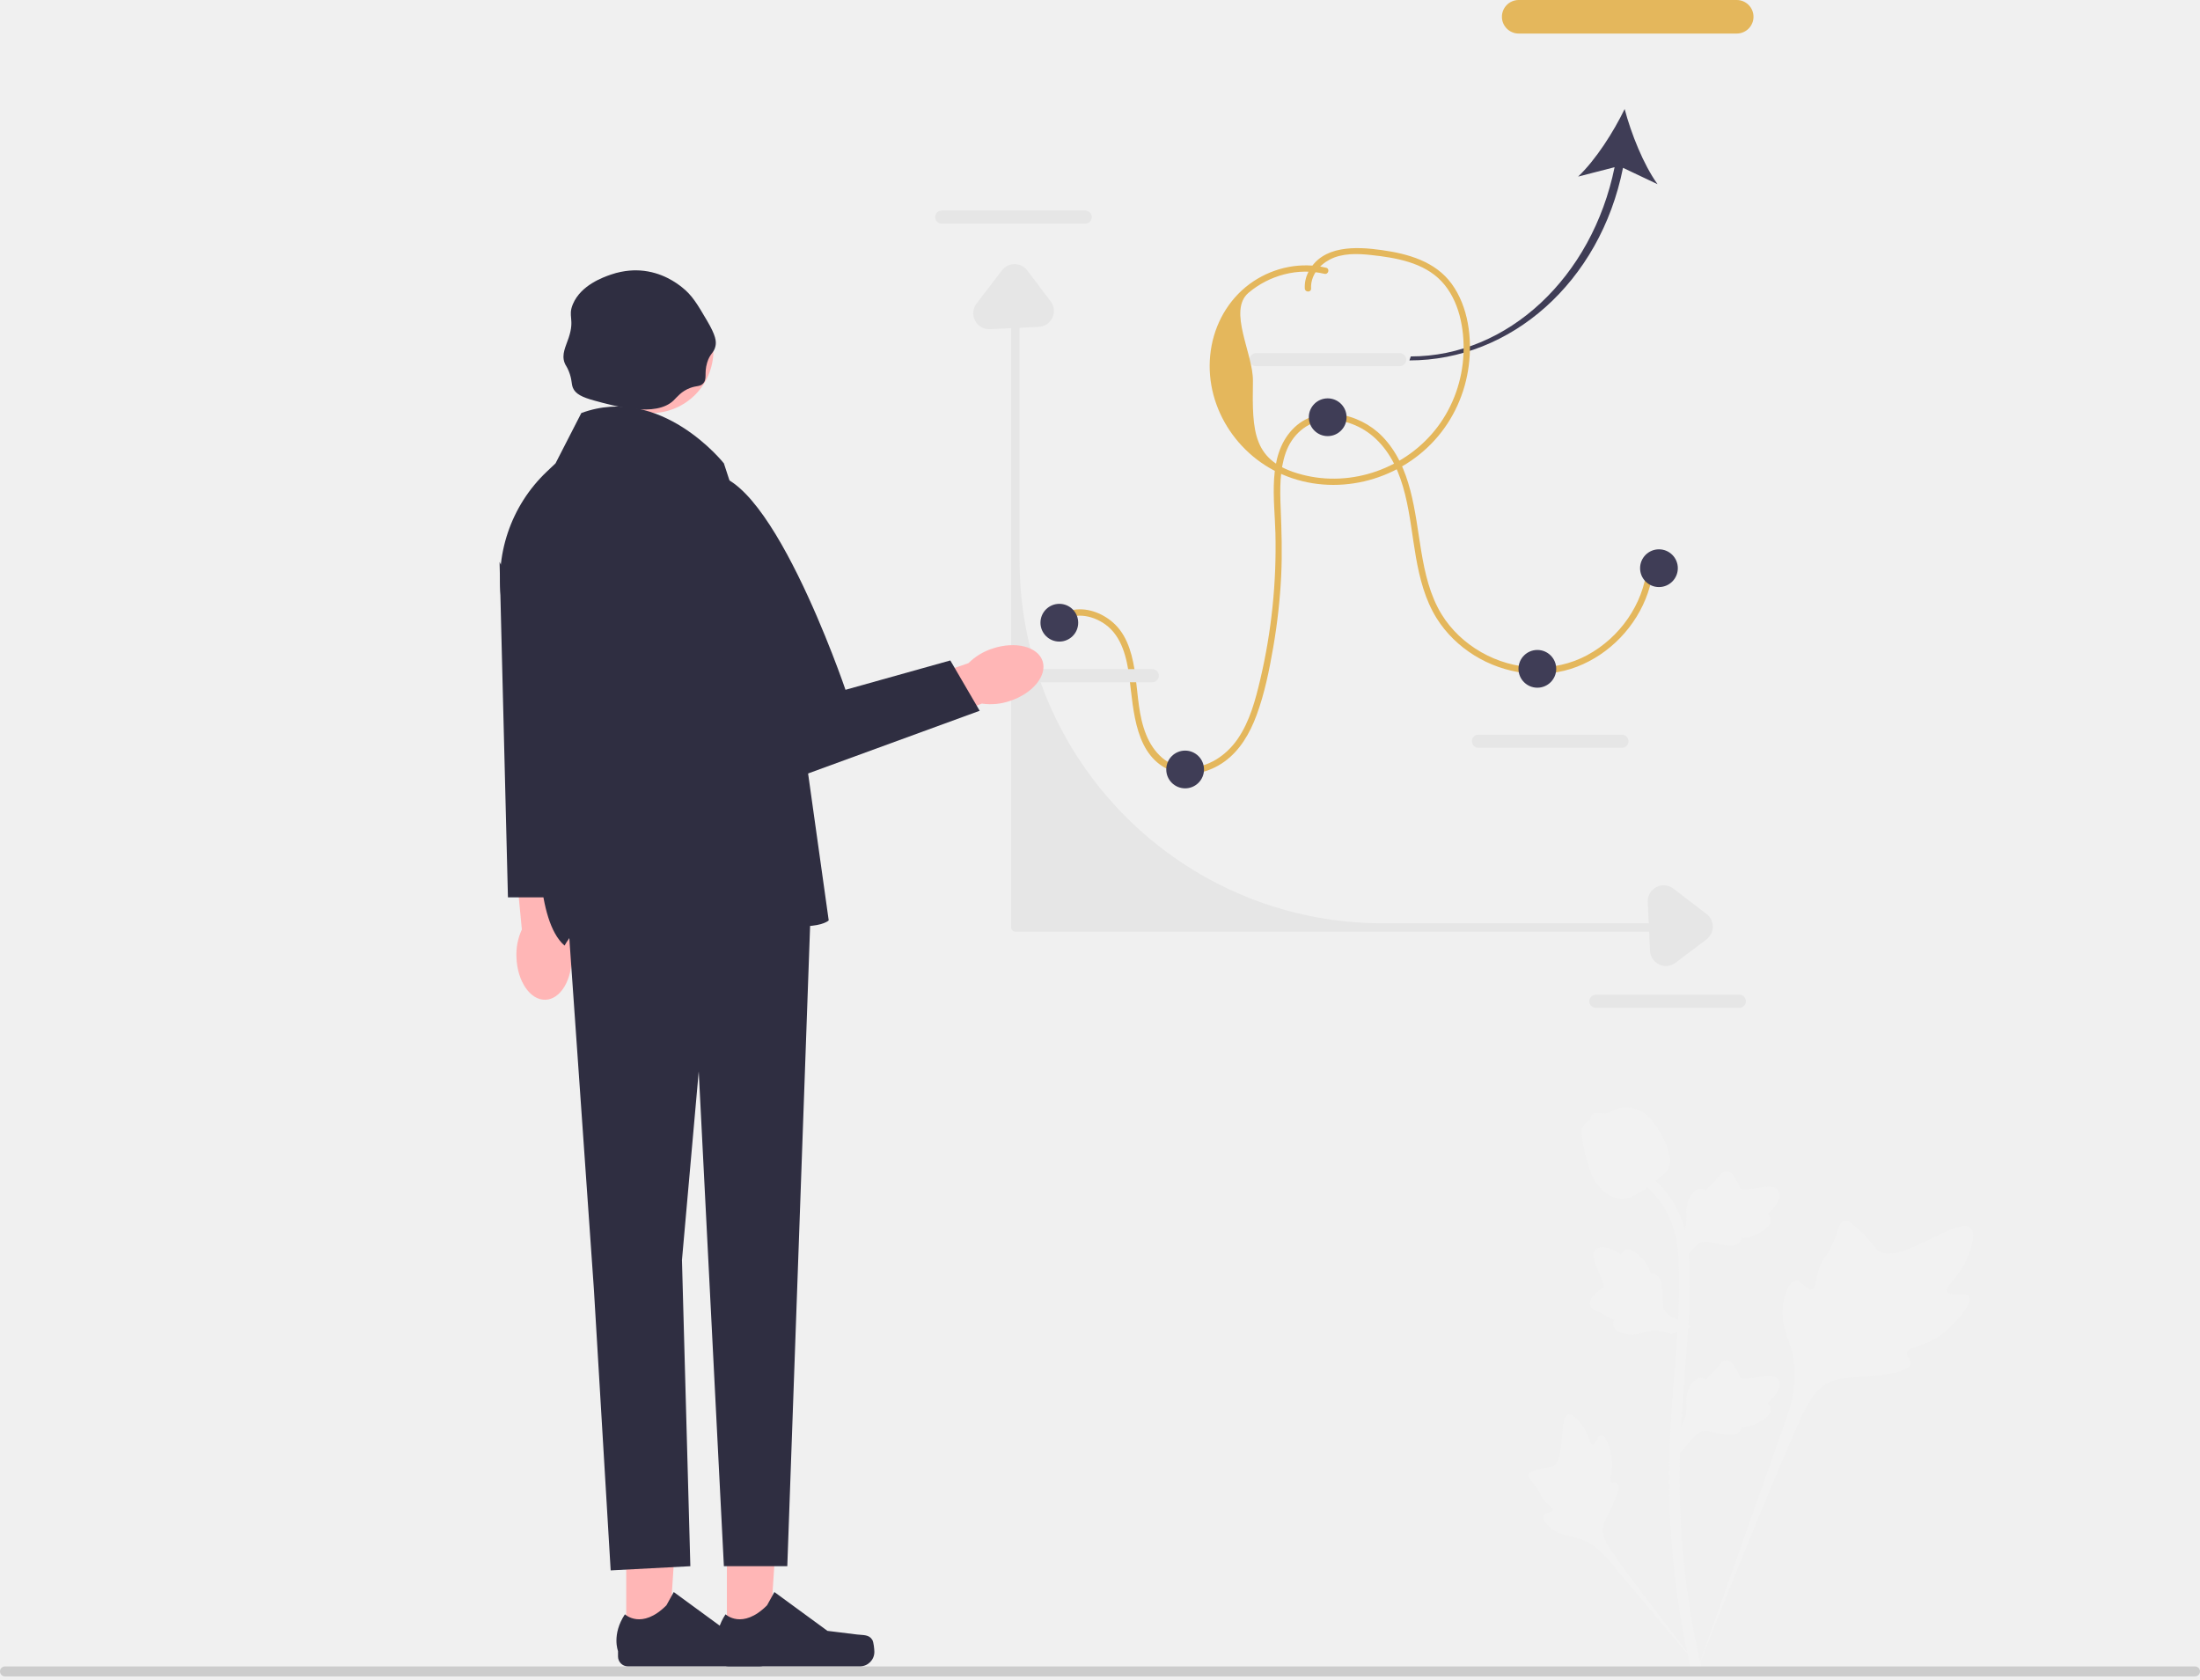
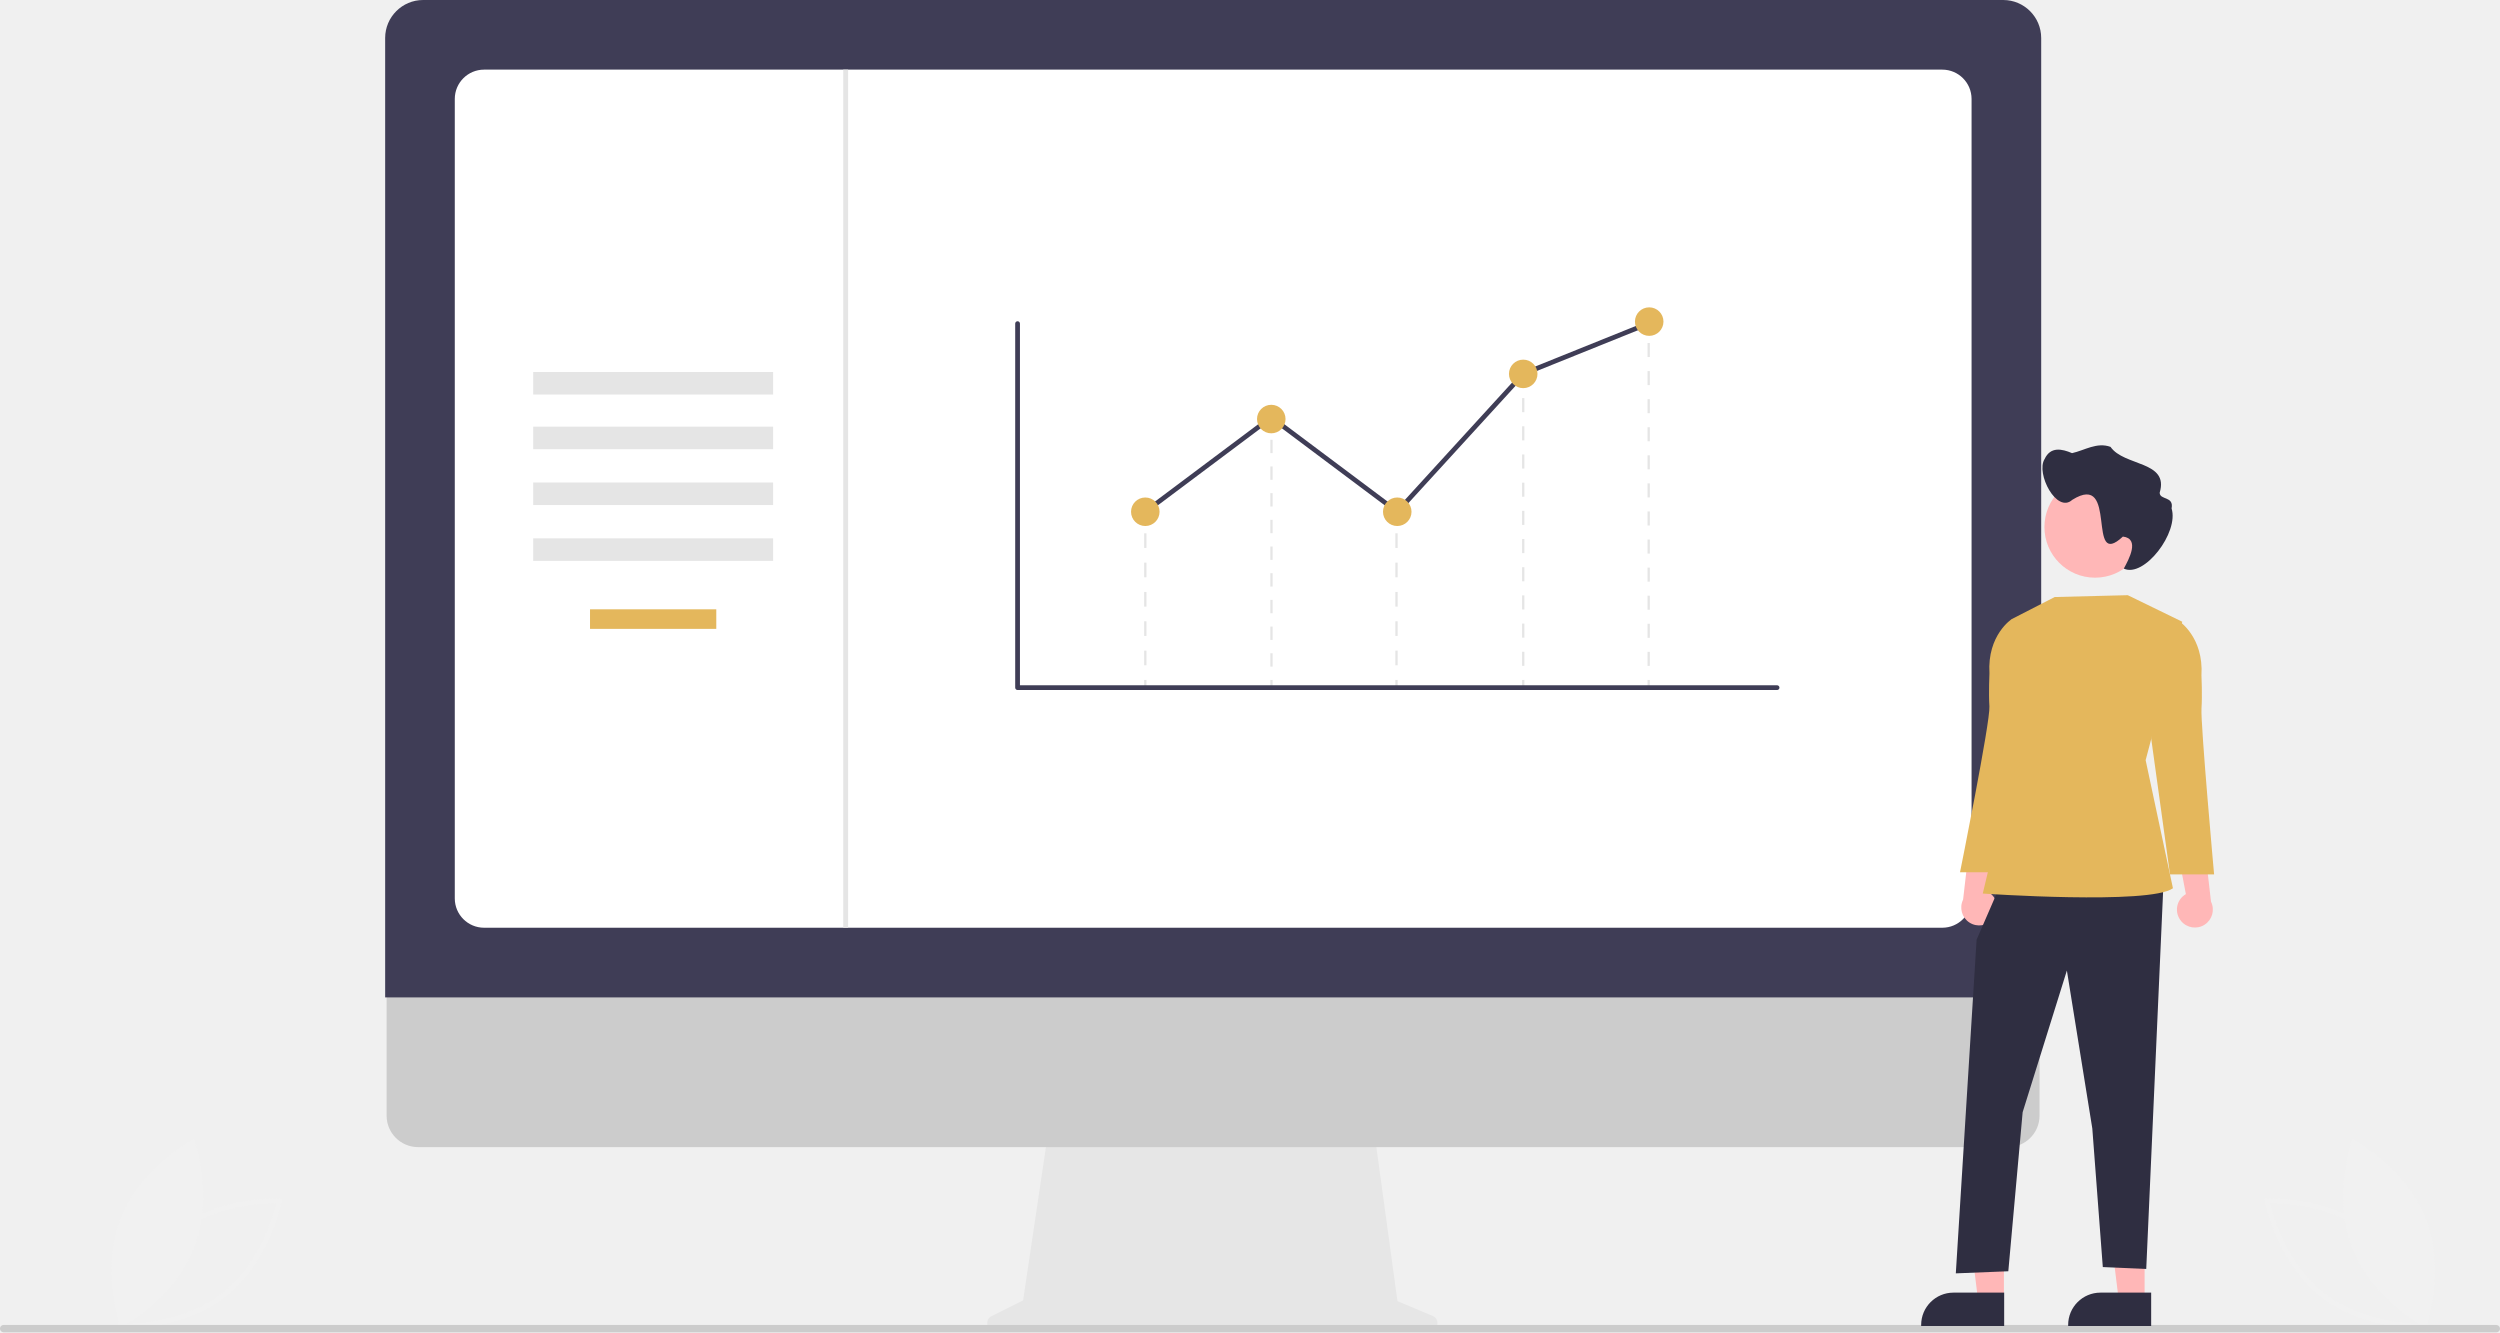
- <svg xmlns="http://www.w3.org/2000/svg" width="524.67" height="400.491" viewBox="0 0 524.67 400.491">
-   <path d="M252.766,148.861c2.87-3.161,7.609-2.237,10.763-.006,4.058,2.872,5.219,8.116,5.818,12.764,1.014,7.869,1.313,18.993,10.237,22.283,4.123,1.52,8.842,.265,12.325-2.203,3.804-2.696,6.176-6.843,7.765-11.14,1.924-5.203,3.038-10.77,3.982-16.223,.965-5.576,1.598-11.213,1.882-16.865,.278-5.53,.097-11.023-.123-16.55-.172-4.315-.237-8.846,1.22-12.972,1.472-4.167,4.894-7.337,9.395-7.755,4.368-.406,8.867,1.436,12.027,4.409,7.583,7.133,7.94,18.778,9.634,28.342,.89,5.025,2.192,10.11,4.921,14.481,2.244,3.595,5.363,6.61,8.955,8.846,7.245,4.511,16.478,5.827,24.518,2.728,7.85-3.026,14.168-9.639,16.902-17.589,.675-1.963,1.092-3.991,1.304-6.055,.098-.959-1.402-.952-1.5,0-.899,8.769-6.528,16.711-14.242,20.871-7.937,4.28-17.549,3.737-25.304-.7-3.812-2.181-7.129-5.258-9.433-9.01-2.795-4.55-3.991-9.854-4.862-15.061-1.572-9.405-2.286-20.203-9.334-27.425-5.467-5.6-15.526-7.848-21.401-1.61-6.05,6.423-4.236,16.77-4.043,24.744,.283,11.678-.921,23.383-3.59,34.755-1.162,4.95-2.498,10.055-5.414,14.3-2.665,3.879-7.02,6.886-11.869,6.838-4.836-.048-8.234-3.602-9.951-7.84-1.811-4.471-1.93-9.299-2.557-14.018-.575-4.332-1.624-9.126-4.873-12.297-2.526-2.465-6.274-4.052-9.83-3.485-1.709,.272-3.224,1.103-4.384,2.381-.648,.713,.41,1.777,1.061,1.061h0Z" fill="#e4b75c" />
-   <g>
-     <path d="M469.54,309.225c-.844-1.424-4.497,.101-5.168-1.191-.669-1.287,2.724-3.249,4.663-7.73,.35-.808,2.553-5.9,.922-7.472-3.092-2.978-17.24,9.313-22.191,5.29-1.087-.883-1.846-2.645-5.134-5.506-1.308-1.138-2.099-1.652-2.865-1.461-1.086,.271-1.172,1.725-2.337,4.584-1.747,4.287-2.78,4.028-3.798,7.449-.756,2.539-.583,4.016-1.472,4.303-1.258,.407-2.416-2.286-4.011-2.045-1.627,.246-2.611,3.382-2.922,5.73-.583,4.406,1.035,7.313,1.932,10.371,.975,3.322,1.553,8.375-.698,15.528l-22.277,62.766c4.918-12.879,19.158-48.185,25.142-61.305,1.727-3.787,3.635-7.629,7.551-9.145,3.77-1.46,8.949-.588,15.55-2.179,.771-.186,2.911-.73,3.18-1.988,.223-1.04-1.036-1.621-.842-2.595,.259-1.307,2.734-1.323,5.775-2.831,2.144-1.063,3.48-2.328,4.629-3.415,.346-.328,5.495-5.262,4.371-7.157h-0Z" fill="#f2f2f2" />
-     <path d="M381.895,342.268c-.942,.004-1.248,2.236-2.076,2.193-.825-.043-.808-2.275-2.448-4.519-.296-.405-2.159-2.955-3.401-2.608-2.354,.658-.404,11.148-3.806,12.418-.747,.279-1.831,.143-4.184,.931-.936,.314-1.417,.554-1.544,.985-.18,.611,.508,1.073,1.575,2.47,1.6,2.094,1.175,2.527,2.56,4.013,1.028,1.104,1.803,1.445,1.687,1.964-.163,.735-1.819,.526-2.161,1.379-.349,.87,.907,2.257,1.969,3.087,1.994,1.558,3.888,1.602,5.647,2.044,1.912,.48,4.559,1.654,7.42,4.823l24.378,29.044c-4.902-6.13-18.122-23.306-22.835-30.029-1.361-1.941-2.696-3.985-2.31-6.345,.371-2.272,2.293-4.562,3.417-8.261,.131-.432,.481-1.639-.058-2.134-.446-.409-1.095,.041-1.517-.335-.567-.504,.14-1.724,.277-3.651,.097-1.359-.138-2.38-.341-3.258-.061-.265-.997-4.215-2.251-4.21v0Z" fill="#f2f2f2" />
-     <path d="M400.694,346.488l-.568-5.068,.259-.384c1.2-1.777,1.812-3.512,1.819-5.159,.001-.262-.011-.524-.023-.79-.049-1.057-.11-2.371,.575-3.903,.384-.854,1.463-2.831,3.086-2.587,.437,.061,.767,.262,1.018,.497,.037-.059,.075-.117,.115-.181,.505-.771,.905-1.101,1.291-1.419,.296-.245,.602-.497,1.082-1.094,.21-.262,.374-.492,.513-.685,.42-.585,.968-1.282,1.935-1.27,1.033,.049,1.574,.903,1.932,1.468,.64,1.008,.93,1.735,1.122,2.217,.07,.176,.149,.374,.19,.436,.333,.489,3.038,.032,4.057-.135,2.289-.382,4.27-.712,5.087,.732,.585,1.033,.151,2.398-1.33,4.168-.461,.551-.952,.969-1.388,1.297,.361,.215,.684,.546,.815,1.065h0c.308,1.228-.748,2.459-3.137,3.663-.593,.301-1.392,.702-2.512,.896-.527,.091-1.002,.113-1.408,.125-.009,.235-.064,.489-.207,.751-.42,.771-1.293,1.138-2.61,1.05-1.449-.076-2.642-.352-3.694-.595-.919-.21-1.711-.389-2.332-.347-1.153,.093-2.041,1.016-3.083,2.212l-2.603,3.042h-0Z" fill="#f2f2f2" />
-     <path d="M403.328,316.312l-4.758,1.835-.437-.153c-2.023-.71-3.857-.862-5.452-.451-.254,.065-.504,.143-.759,.223-1.01,.315-2.266,.708-3.922,.434-.924-.155-3.11-.697-3.285-2.329-.052-.438,.059-.809,.222-1.111-.066-.021-.133-.042-.204-.065-.874-.293-1.295-.597-1.7-.889-.312-.224-.633-.456-1.332-.769-.307-.137-.571-.237-.793-.322-.672-.258-1.486-.611-1.719-1.549-.215-1.011,.474-1.751,.93-2.241,.813-.875,1.442-1.34,1.86-1.648,.153-.112,.324-.239,.373-.294,.389-.446-.74-2.947-1.159-3.891-.95-2.118-1.772-3.95-.582-5.106,.851-.828,2.282-.754,4.369,.229,.65,.307,1.179,.675,1.607,1.013,.117-.404,.354-.8,.823-1.058h0c1.11-.61,2.569,.099,4.339,2.105,.442,.498,1.033,1.169,1.504,2.203,.221,.487,.363,.941,.478,1.331,.229-.051,.49-.063,.779,.009,.852,.21,1.429,.962,1.678,2.258,.294,1.421,.329,2.645,.362,3.724,.03,.942,.058,1.753,.255,2.344,.382,1.091,1.5,1.717,2.922,2.421l3.603,1.746-0,0Z" fill="#f2f2f2" />
-     <path d="M400.694,301.381l-.568-5.068,.259-.384c1.2-1.777,1.812-3.512,1.819-5.159,.001-.262-.011-.524-.023-.79-.049-1.057-.11-2.371,.575-3.903,.384-.854,1.463-2.831,3.086-2.587,.437,.061,.767,.262,1.018,.497,.037-.059,.075-.117,.115-.181,.505-.771,.905-1.101,1.291-1.419,.296-.245,.602-.497,1.082-1.094,.21-.262,.374-.492,.513-.685,.42-.585,.968-1.282,1.935-1.27,1.033,.049,1.574,.903,1.932,1.468,.64,1.008,.93,1.735,1.122,2.217,.07,.176,.149,.374,.19,.436,.333,.489,3.038,.032,4.057-.135,2.289-.382,4.27-.712,5.087,.732,.585,1.033,.151,2.398-1.33,4.168-.461,.551-.952,.969-1.388,1.297,.361,.215,.684,.546,.815,1.065h0c.308,1.228-.748,2.459-3.137,3.663-.593,.301-1.392,.702-2.512,.896-.527,.091-1.002,.113-1.408,.125-.009,.235-.064,.489-.207,.751-.42,.771-1.293,1.138-2.61,1.05-1.449-.076-2.642-.352-3.694-.595-.919-.21-1.711-.389-2.332-.347-1.153,.093-2.041,1.016-3.083,2.212l-2.603,3.042h-0Z" fill="#f2f2f2" />
-     <path d="M405.88,399.759l-1.062-.666-.257-1.226,.257,1.226-1.238,.142c-.02-.115-.087-.379-.188-.793-.554-2.266-2.244-9.162-3.654-20.023-.984-7.581-1.541-15.376-1.656-23.17-.115-7.807,.255-13.717,.551-18.467,.224-3.583,.496-6.994,.762-10.317,.71-8.878,1.379-17.265,.881-26.55-.11-2.073-.341-6.387-2.862-10.978-1.462-2.663-3.476-5.027-5.987-7.023l1.561-1.963c2.771,2.207,5,4.826,6.623,7.782,2.795,5.09,3.047,9.791,3.168,12.05,.507,9.449-.17,17.916-.887,26.88-.264,3.311-.536,6.708-.759,10.276-.294,4.706-.66,10.565-.546,18.271,.113,7.701,.663,15.4,1.634,22.886,1.392,10.724,3.058,17.517,3.605,19.749,.291,1.192,.352,1.441,.054,1.914v-0Z" fill="#f2f2f2" />
-     <path d="M386.831,285.895c-.103,0-.207-.002-.312-.01-2.134-.115-4.11-1.392-5.875-3.796-.827-1.131-1.251-2.42-2.095-4.992-.131-.396-.767-2.408-1.154-5.176-.253-1.808-.221-2.565,.137-3.233,.398-.744,1.041-1.263,1.766-1.613-.032-.24-.006-.487,.098-.739,.427-1.045,1.563-.908,2.177-.842,.311,.039,.699,.091,1.117,.069,.658-.032,1.012-.228,1.548-.521,.513-.281,1.15-.631,2.096-.825,1.865-.389,3.427,.14,3.942,.313,2.71,.903,4.046,3.01,5.593,5.45,.308,.489,1.367,2.271,2.065,4.713,.504,1.762,.433,2.545,.281,3.128-.308,1.197-1.036,1.882-2.885,3.394-1.931,1.583-2.9,2.376-3.732,2.858-1.937,1.118-3.153,1.821-4.768,1.821v0Z" fill="#f2f2f2" />
-   </g>
-   <path d="M333.81,87.335h-34.221c-.863,0-1.565-.702-1.565-1.565s.702-1.564,1.565-1.564h34.221c.863,0,1.564,.702,1.564,1.564s-.702,1.565-1.564,1.565Z" fill="#e6e6e6" />
-   <path d="M386.81,178.335h-34.221c-.863,0-1.565-.702-1.565-1.565s.702-1.564,1.565-1.564h34.221c.863,0,1.564,.702,1.564,1.564s-.702,1.565-1.564,1.565Z" fill="#e6e6e6" />
-   <path d="M414.81,240.335h-34.221c-.863,0-1.565-.702-1.565-1.565s.702-1.564,1.565-1.564h34.221c.863,0,1.564,.702,1.564,1.564s-.702,1.565-1.564,1.565Z" fill="#e6e6e6" />
-   <path d="M258.81,53.335h-34.221c-.863,0-1.565-.702-1.565-1.565s.702-1.564,1.565-1.564h34.221c.863,0,1.564,.702,1.564,1.564s-.702,1.565-1.564,1.565Z" fill="#e6e6e6" />
-   <path d="M0,398.594c0,.66,.53,1.19,1.19,1.19H523.48c.66,0,1.19-.53,1.19-1.19,0-.66-.53-1.19-1.19-1.19H1.19c-.66,0-1.19,.53-1.19,1.19Z" fill="#ccc" />
-   <path d="M397.248,222.18H242.148c-.552,0-1-.448-1-1V73.18c0-.553,.448-1,1-1s1,.447,1,1v60.388c0,47.834,38.777,86.612,86.612,86.612h67.488c.552,0,1,.447,1,1s-.448,1-1,1Z" fill="#e6e6e6" />
-   <path d="M274.81,162.699h-34.221c-.863,0-1.565-.702-1.565-1.565s.702-1.564,1.565-1.564h34.221c.863,0,1.564,.702,1.564,1.564s-.702,1.565-1.564,1.565Z" fill="#e6e6e6" />
-   <g>
-     <path id="uuid-5c502ea6-9d8d-47ac-9944-b5b4822d592a-214" d="M240.88,167.152c5.427-1.792,8.902-6.045,7.76-9.499s-6.465-4.8-11.894-3.006c-2.178,.687-4.161,1.885-5.781,3.495l-22.899,7.884,3.929,10.667,22.158-8.905c2.261,.328,4.568,.11,6.728-.636Z" fill="#ffb6b6" />
-     <path id="uuid-ca9917be-6801-4c2d-b7fb-204f6c00dfb7-215" d="M123.167,228.289c.185,5.712,3.283,10.247,6.918,10.129s6.431-4.845,6.245-10.56c-.043-2.284-.632-4.524-1.719-6.533l-1.091-24.194-11.343,.754,2.28,23.771c-.954,2.076-1.397,4.351-1.291,6.633Z" fill="#ffb6b6" />
-     <g>
-       <polygon points="149.353 391.311 159.478 391.31 162.072 352 149.351 352.26 149.353 391.311" fill="#ffb6b6" />
-       <path d="M184.041,391.082h0c.315,.531,.482,2.244,.482,2.862h0c0,1.898-1.538,3.436-3.436,3.436h-31.354c-1.295,0-2.344-1.05-2.344-2.344v-1.305s-1.551-3.923,1.642-8.759c0,0,3.969,3.786,9.9-2.144l1.749-3.168,12.659,9.259,7.017,.864c1.535,.189,2.896-.029,3.686,1.301h0Z" fill="#2f2e41" />
-     </g>
-     <g>
-       <polygon points="173.353 391.311 183.478 391.31 186.072 352 173.351 352.26 173.353 391.311" fill="#ffb6b6" />
-       <path d="M208.041,391.082h0c.315,.531,.482,2.244,.482,2.862h0c0,1.898-1.538,3.436-3.436,3.436h-31.354c-1.295,0-2.344-1.05-2.344-2.344v-1.305s-1.551-3.923,1.642-8.759c0,0,3.969,3.786,9.9-2.144l1.749-3.168,12.659,9.259,7.017,.864c1.535,.189,2.896-.029,3.686,1.301h0Z" fill="#2f2e41" />
-     </g>
-     <circle cx="155.245" cy="83.622" r="14.893" fill="#ffb6b6" />
-     <polygon points="134.638 207.5 141.638 307.5 145.638 374.5 164.638 373.5 162.638 300.5 166.638 255.5 172.638 373.5 187.76 373.5 193.638 208.5 161.138 204 134.638 207.5" fill="#2f2e41" />
-     <path d="M160.638,95.5c-4.236,4.078-14.025,1.374-19,0-2.738-.756-4.391-1.536-5-3-.423-1.018-.183-1.983-1-4-.479-1.181-.731-1.27-1-2-.75-2.036,.292-3.85,1-6,1.478-4.485-.287-4.989,1-8,1.934-4.527,7.196-6.369,9-7,3.368-1.179,6.177-1.054,7-1,5.275,.347,8.802,3.054,10,4,2.428,1.917,3.618,3.945,6,8,2.072,3.529,2.224,4.883,2,6-.341,1.702-1.322,1.708-2,4-.77,2.602,.106,3.909-1,5-.748,.737-1.442,.431-3,1-2.144,.784-3.202,2.232-4,3Z" fill="#2f2e41" />
-     <path d="M172.638,110.5s-15-19-34-12l-6.154,12-2.056,1.946c-8.624,8.163-12.637,20.074-10.71,31.791l8.92,54.262s-1,21,6,27c0,0,10-19,34-10s29,4,29,4l-8-57-17-52Z" fill="#2f2e41" />
-     <path d="M167.638,113.5l-5,11,19,64,52-19-7-12-25,7s-19-56-34-51Z" fill="#2f2e41" />
-     <polygon points="132.138 214 121.138 214 119.138 134 132.138 161 132.138 214" fill="#2f2e41" />
-   </g>
-   <circle cx="252.638" cy="148.5" r="4.5" fill="#3f3d56" />
-   <circle cx="282.638" cy="183.5" r="4.5" fill="#3f3d56" />
-   <circle cx="316.638" cy="99.5" r="4.5" fill="#3f3d56" />
-   <circle cx="366.638" cy="159.5" r="4.5" fill="#3f3d56" />
-   <circle cx="395.638" cy="135.5" r="4.5" fill="#3f3d56" />
-   <g>
-     <path d="M387.065,40.024l8.23,3.899c-3.376-4.711-6.284-12.068-7.841-17.922-2.637,5.453-6.887,12.126-11.094,16.112l8.698-2.238c-5.36,26.268-25.519,45.126-48.604,45.126l-.327,.949c24.113,0,45.466-18.596,50.938-45.925Z" fill="#3f3d56" />
-     <path d="M362.186,0h52c2.206,0,4,1.794,4,4s-1.794,4-4,4h-52c-2.206,0-4-1.794-4-4S359.98,0,362.186,0Z" fill="#e4b75c" />
-   </g>
-   <path d="M397.316,230.364c-.548,0-1.102-.122-1.628-.369-1.299-.61-2.115-1.831-2.182-3.265l-.539-11.626c-.069-1.493,.71-2.851,2.034-3.544,1.324-.693,2.884-.559,4.071,.348l7.918,6.056c.952,.728,1.496,1.833,1.492,3.03-.003,1.199-.554,2.3-1.511,3.022l-7.379,5.571c-.681,.514-1.474,.776-2.277,.776Z" fill="#e6e6e6" />
-   <path d="M251.345,74.149c0,.548-.122,1.102-.369,1.628-.61,1.299-1.831,2.115-3.265,2.182l-11.626,.539c-1.493,.069-2.851-.71-3.544-2.034-.693-1.324-.559-2.884,.348-4.071l6.056-7.918c.728-.952,1.833-1.496,3.03-1.492,1.199,.003,2.3,.554,3.022,1.511l5.571,7.379c.514,.681,.776,1.474,.776,2.277Z" fill="#e6e6e6" />
-   <path d="M316.269,63.853c-5.92-1.418-12.245-.135-17.306,3.208-5.307,3.506-8.82,9.119-10.01,15.338-2.454,12.83,5.043,25.647,16.89,30.754,12.454,5.368,27.27,1.766,36.314-8.197,4.483-4.938,7.285-11.186,8.128-17.792,.831-6.508-.117-14.018-4.058-19.449-3.909-5.388-10.418-7.196-16.705-8.079-6.1-.857-14.192-1.229-17.49,5.227-.629,1.231-.924,2.558-.855,3.938,.048,.961,1.549,.966,1.5,0-.152-3.019,1.86-5.541,4.44-6.898,2.99-1.572,6.596-1.439,9.856-1.089,5.886,.633,12.569,1.761,16.814,6.282,4.228,4.503,5.496,11.366,5.233,17.344-.274,6.24-2.424,12.381-6.191,17.371-7.434,9.847-20.44,14.532-32.405,11.351-11.658-3.1-11.811-10.018-11.618-22.271,.103-6.537-6.072-16.825-1.031-21.085,4.936-4.17,11.777-6.02,18.093-4.507,.938,.225,1.339-1.221,.399-1.446h0Z" fill="#e4b75c" />
+ <svg xmlns="http://www.w3.org/2000/svg" data-name="Layer 1" width="1029.563" height="548.695" viewBox="0 0 1029.563 548.695">
+   <path d="M133.375,722.767l.214-1.126c.047-.248,4.908-24.91,23.126-39.22,18.22-14.311,43.331-13.191,43.582-13.178l1.145.059-.214,1.126c-.047.248-4.908,24.909-23.126,39.22-18.22,14.311-43.331,13.191-43.582,13.178ZM157.95,683.994c-15.404,12.099-20.951,31.883-22.138,36.858,5.116.022,25.664-.689,41.054-12.778,15.387-12.087,20.946-31.881,22.138-36.858C193.885,671.195,173.338,671.906,157.95,683.994Z" transform="translate(-85.21873 -175.6525)" fill="#f1f1f1" />
+   <path d="M165.195,689.482c-8.346,21.498-30.317,33.022-30.317,33.022s-8.439-23.331-.093-44.829S165.102,644.653,165.102,644.653,173.541,667.984,165.195,689.482Z" transform="translate(-85.21873 -175.6525)" fill="#f1f1f1" />
+   <path d="M1084.56,722.826c-.251.013-25.362,1.133-43.582-13.178-18.219-14.311-23.079-38.973-23.126-39.22l-.214-1.126,1.145-.059c.251-.013,25.362-1.133,43.582,13.178,18.219,14.311,23.079,38.973,23.126,39.22l.213,1.126Zm-64.484-51.61c1.191,4.978,6.75,24.771,22.138,36.858,15.389,12.088,35.938,12.799,41.054,12.778-1.187-4.975-6.733-24.759-22.138-36.858C1045.741,671.906,1025.195,671.195,1020.076,671.216Z" transform="translate(-85.21873 -175.6525)" fill="#f1f1f1" />
+   <path d="M1053.884,689.482c8.346,21.498,30.317,33.022,30.317,33.022s8.439-23.331.093-44.829-30.317-33.022-30.317-33.022S1045.538,667.984,1053.884,689.482Z" transform="translate(-85.21873 -175.6525)" fill="#f1f1f1" />
+   <path d="M675.315,717.627l-14.592-6.144-10.01-73.151H517.408L506.557,711.184l-13.055,6.527a3.1,3.1,0,0,0,1.387,5.873H674.112A3.1,3.1,0,0,0,675.315,717.627Z" transform="translate(-85.21873 -175.6525)" fill="#e6e6e6" />
+   <path d="M912.206,648.064H257.377a12.973,12.973,0,0,1-12.944-12.973V542.751h680.718v92.34A12.974,12.974,0,0,1,912.206,648.064Z" transform="translate(-85.21873 -175.6525)" fill="#ccc" />
+   <path d="M925.835,586.393h-682V191.292a15.657,15.657,0,0,1,15.64-15.639H910.195A15.657,15.657,0,0,1,925.835,191.292Z" transform="translate(-85.21873 -175.6525)" fill="#3f3d56" />
+   <path d="M885.102,557.716H284.568a12.07,12.07,0,0,1-12.057-12.057v-329.274a12.071,12.071,0,0,1,12.057-12.057H885.102a12.071,12.071,0,0,1,12.057,12.057v329.274A12.07,12.07,0,0,1,885.102,557.716Z" transform="translate(-85.21873 -175.6525)" fill="#fff" />
+   <path d="M1113.255,724.347l-1026.448,0a1.567,1.567,0,0,1-1.539-1.134,1.529,1.529,0,0,1,1.477-1.919l1026.385,0a1.615,1.615,0,0,1,1.616,1.194A1.528,1.528,0,0,1,1113.255,724.347Z" transform="translate(-85.21873 -175.6525)" fill="#ccc" />
+   <rect x="219.582" y="153.203" width="98.806" height="9.279" fill="#e5e5e5" />
+   <rect x="219.582" y="175.706" width="98.806" height="9.279" fill="#e5e5e5" />
+   <rect x="219.582" y="198.706" width="98.806" height="9.279" fill="#e5e5e5" />
+   <rect x="219.582" y="221.706" width="98.806" height="9.279" fill="#e5e5e5" />
+   <rect x="242.985" y="250.932" width="52" height="8.053" fill="#e4b75c" />
+   <rect x="471.192" y="210.754" width="0.945" height="2.834" fill="#e5e5e5" />
+   <path d="M557.355,449.631h-.945V443.592h.945Zm0-12.078h-.945v-6.039h.945Zm0-12.078h-.945v-6.039h.945Zm0-12.078h-.945v-6.039h.945Zm0-12.078h-.945v-6.039h.945Z" transform="translate(-85.21873 -175.6525)" fill="#e5e5e5" />
+   <rect x="471.192" y="280.018" width="0.945" height="2.834" fill="#e5e5e5" />
+   <rect x="574.646" y="210.754" width="0.945" height="2.834" fill="#e5e5e5" />
+   <path d="M660.81,449.631h-.945V443.592h.945Zm0-12.078h-.945v-6.039h.945Zm0-12.078h-.945v-6.039h.945Zm0-12.078h-.945v-6.039h.945Zm0-12.078h-.945v-6.039h.945Z" transform="translate(-85.21873 -175.6525)" fill="#e5e5e5" />
+   <rect x="574.646" y="280.018" width="0.945" height="2.834" fill="#e5e5e5" />
+   <rect x="626.831" y="155.306" width="0.945" height="2.834" fill="#e5e5e5" />
+   <path d="M712.995,449.867h-.945V444.063h.945Zm0-11.607h-.945V432.455h.945Zm0-11.608h-.945V420.848h.945Zm0-11.607h-.945V409.241h.945Zm0-11.607h-.945v-5.804h.945Zm0-11.608h-.945v-5.804h.945Zm0-11.607h-.945v-5.804h.945Zm0-11.607h-.945v-5.804h.945Zm0-11.608h-.945v-5.804h.945Zm0-11.607h-.945v-5.804h.945Z" transform="translate(-85.21873 -175.6525)" fill="#e5e5e5" />
+   <rect x="626.831" y="280.018" width="0.945" height="2.834" fill="#e5e5e5" />
+   <rect x="678.496" y="132.631" width="0.945" height="2.834" fill="#e5e5e5" />
+   <path d="M764.659,449.888h-.945v-5.782h.945Zm0-11.564h-.945V432.542h.945Zm0-11.564h-.945v-5.782h.945Zm0-11.564h-.945v-5.782h.945Zm0-11.564h-.945v-5.782h.945Zm0-11.564h-.945v-5.782h.945Zm0-11.564h-.945v-5.782h.945Zm0-11.564h-.945V363.157h.945Zm0-11.564h-.945v-5.782h.945Zm0-11.564h-.945v-5.782h.945Zm0-11.564h-.945v-5.782h.945Zm0-11.564h-.945v-5.782h.945Z" transform="translate(-85.21873 -175.6525)" fill="#e5e5e5" />
+   <rect x="678.496" y="280.018" width="0.945" height="2.834" fill="#e5e5e5" />
+   <rect x="523.155" y="172.785" width="0.945" height="2.834" fill="#e5e5e5" />
+   <path d="M609.319,450.176h-.945V444.681h.945Zm0-10.989h-.945v-5.495h.945Zm0-10.989h-.945v-5.495h.945Zm0-10.989h-.945v-5.495h.945Zm0-10.989h-.945v-5.495h.945Zm0-10.989h-.945v-5.495h.945Zm0-10.989h-.945V378.745h.945Zm0-10.989h-.945v-5.495h.945Zm0-10.989h-.945v-5.495h.945Z" transform="translate(-85.21873 -175.6525)" fill="#e5e5e5" />
+   <rect x="523.155" y="280.018" width="0.945" height="2.834" fill="#e5e5e5" />
+   <path d="M817.061,459.821H504.28a.979.979,0,0,1-.979-.979v-149.916a.979.979,0,0,1,1.958,0V457.863H817.061a.979.979,0,1,1,0,1.958Z" transform="translate(-85.21873 -175.6525)" fill="#3f3d56" />
+   <polygon points="575.548 212.069 523.544 173.118 472.251 211.537 471.077 209.97 523.544 170.672 575.3 209.438 626.731 153.155 626.938 153.071 678.817 132.168 679.549 133.985 627.876 154.804 575.548 212.069" fill="#3f3d56" />
+   <circle cx="471.664" cy="210.754" r="5.873" fill="#e4b75c" />
+   <circle cx="523.544" cy="172.578" r="5.873" fill="#e4b75c" />
+   <circle cx="575.424" cy="210.754" r="5.873" fill="#e4b75c" />
+   <circle cx="627.303" cy="153.98" r="5.873" fill="#e4b75c" />
+   <circle cx="679.183" cy="132.445" r="5.873" fill="#e4b75c" />
+   <rect x="347.27" y="28.676" width="2" height="353.388" fill="#e5e5e5" />
+   <path d="M905.988,554.1a7.346,7.346,0,0,0-1.961-11.091l4.882-25.643-12.521,5.218L893.671,546.134a7.385,7.385,0,0,0,12.316,7.965Z" transform="translate(-85.21873 -175.6525)" fill="#ffb7b7" />
+   <polygon points="883.2 535.797 872.598 535.797 867.554 494.903 883.202 494.904 883.2 535.797" fill="#ffb7b7" />
+   <path d="M971.122,721.727l-34.185-.001v-.432a13.307,13.307,0,0,1,13.306-13.306h.001l20.879.001Z" transform="translate(-85.21873 -175.6525)" fill="#2f2e41" />
+   <polygon points="825.26 535.797 814.658 535.797 809.614 494.903 825.262 494.904 825.26 535.797" fill="#ffb7b7" />
+   <path d="M910.588,721.727l-34.185-.001v-.432a13.307,13.307,0,0,1,13.306-13.306h.001l20.879.001Z" transform="translate(-85.21873 -175.6525)" fill="#2f2e41" />
+   <polygon points="824.391 363.083 814.014 386.99 805.453 524.403 827.073 523.538 832.978 458.033 851.192 399.689 861.664 464.733 865.988 521.808 883.877 522.583 891.005 363.083 824.391 363.083" fill="#2f2e41" />
+   <path d="M961.483,420.766l-30.077.752-17.658,9.065-.969,66.88-11.013,46.175s68.811,4.736,78.324-2.182L968.847,488.704,983.925,431.695Z" transform="translate(-85.21873 -175.6525)" fill="#e4b75c" />
+   <path d="M916.96,431.629l-3.213-1.046s-10.191,6.541-9.222,22.354c0,0-.382,8.183-.017,13.629.418,6.246-12.107,68.317-12.107,68.317h18.16l7.783-56.21Z" transform="translate(-85.21873 -175.6525)" fill="#e4b75c" />
+   <path d="M983.454,554.965a7.346,7.346,0,0,1,1.961-11.091l-4.882-25.643,12.521,5.218,2.716,23.551a7.385,7.385,0,0,1-12.316,7.965Z" transform="translate(-85.21873 -175.6525)" fill="#ffb7b7" />
+   <path d="M979.399,432.493l3.213-1.046s10.191,6.541,9.222,22.354c0,0,.382,8.183.017,13.629-.418,6.246,5.189,68.317,5.189,68.317H978.879l-7.783-56.21Z" transform="translate(-85.21873 -175.6525)" fill="#e4b75c" />
+   <path d="M968.866,392.707a20.85,20.85,0,1,1-20.85-20.85h0a20.798,20.798,0,0,1,20.85,20.746Q968.866,392.655,968.866,392.707Z" transform="translate(-85.21873 -175.6525)" fill="#ffb7b7" />
+   <path d="M927.236,364.702c2.442-5.252,7.169-4.214,11.303-2.433,5.235-1.161,10.213-4.637,15.853-2.582,5.556,8.081,24.209,5.703,20.241,18.858-.005,3.152,5.932,1.317,4.895,6.48,3.145,9.936-11.352,28.752-19.674,24.79,2.058-3.772,6.76-12.34-.371-13.19-15.34,14.274-1.583-27.18-20.858-15.125C932.243,387.341,923.506,370.544,927.236,364.702Z" transform="translate(-85.21873 -175.6525)" fill="#2f2e41" />
</svg>
